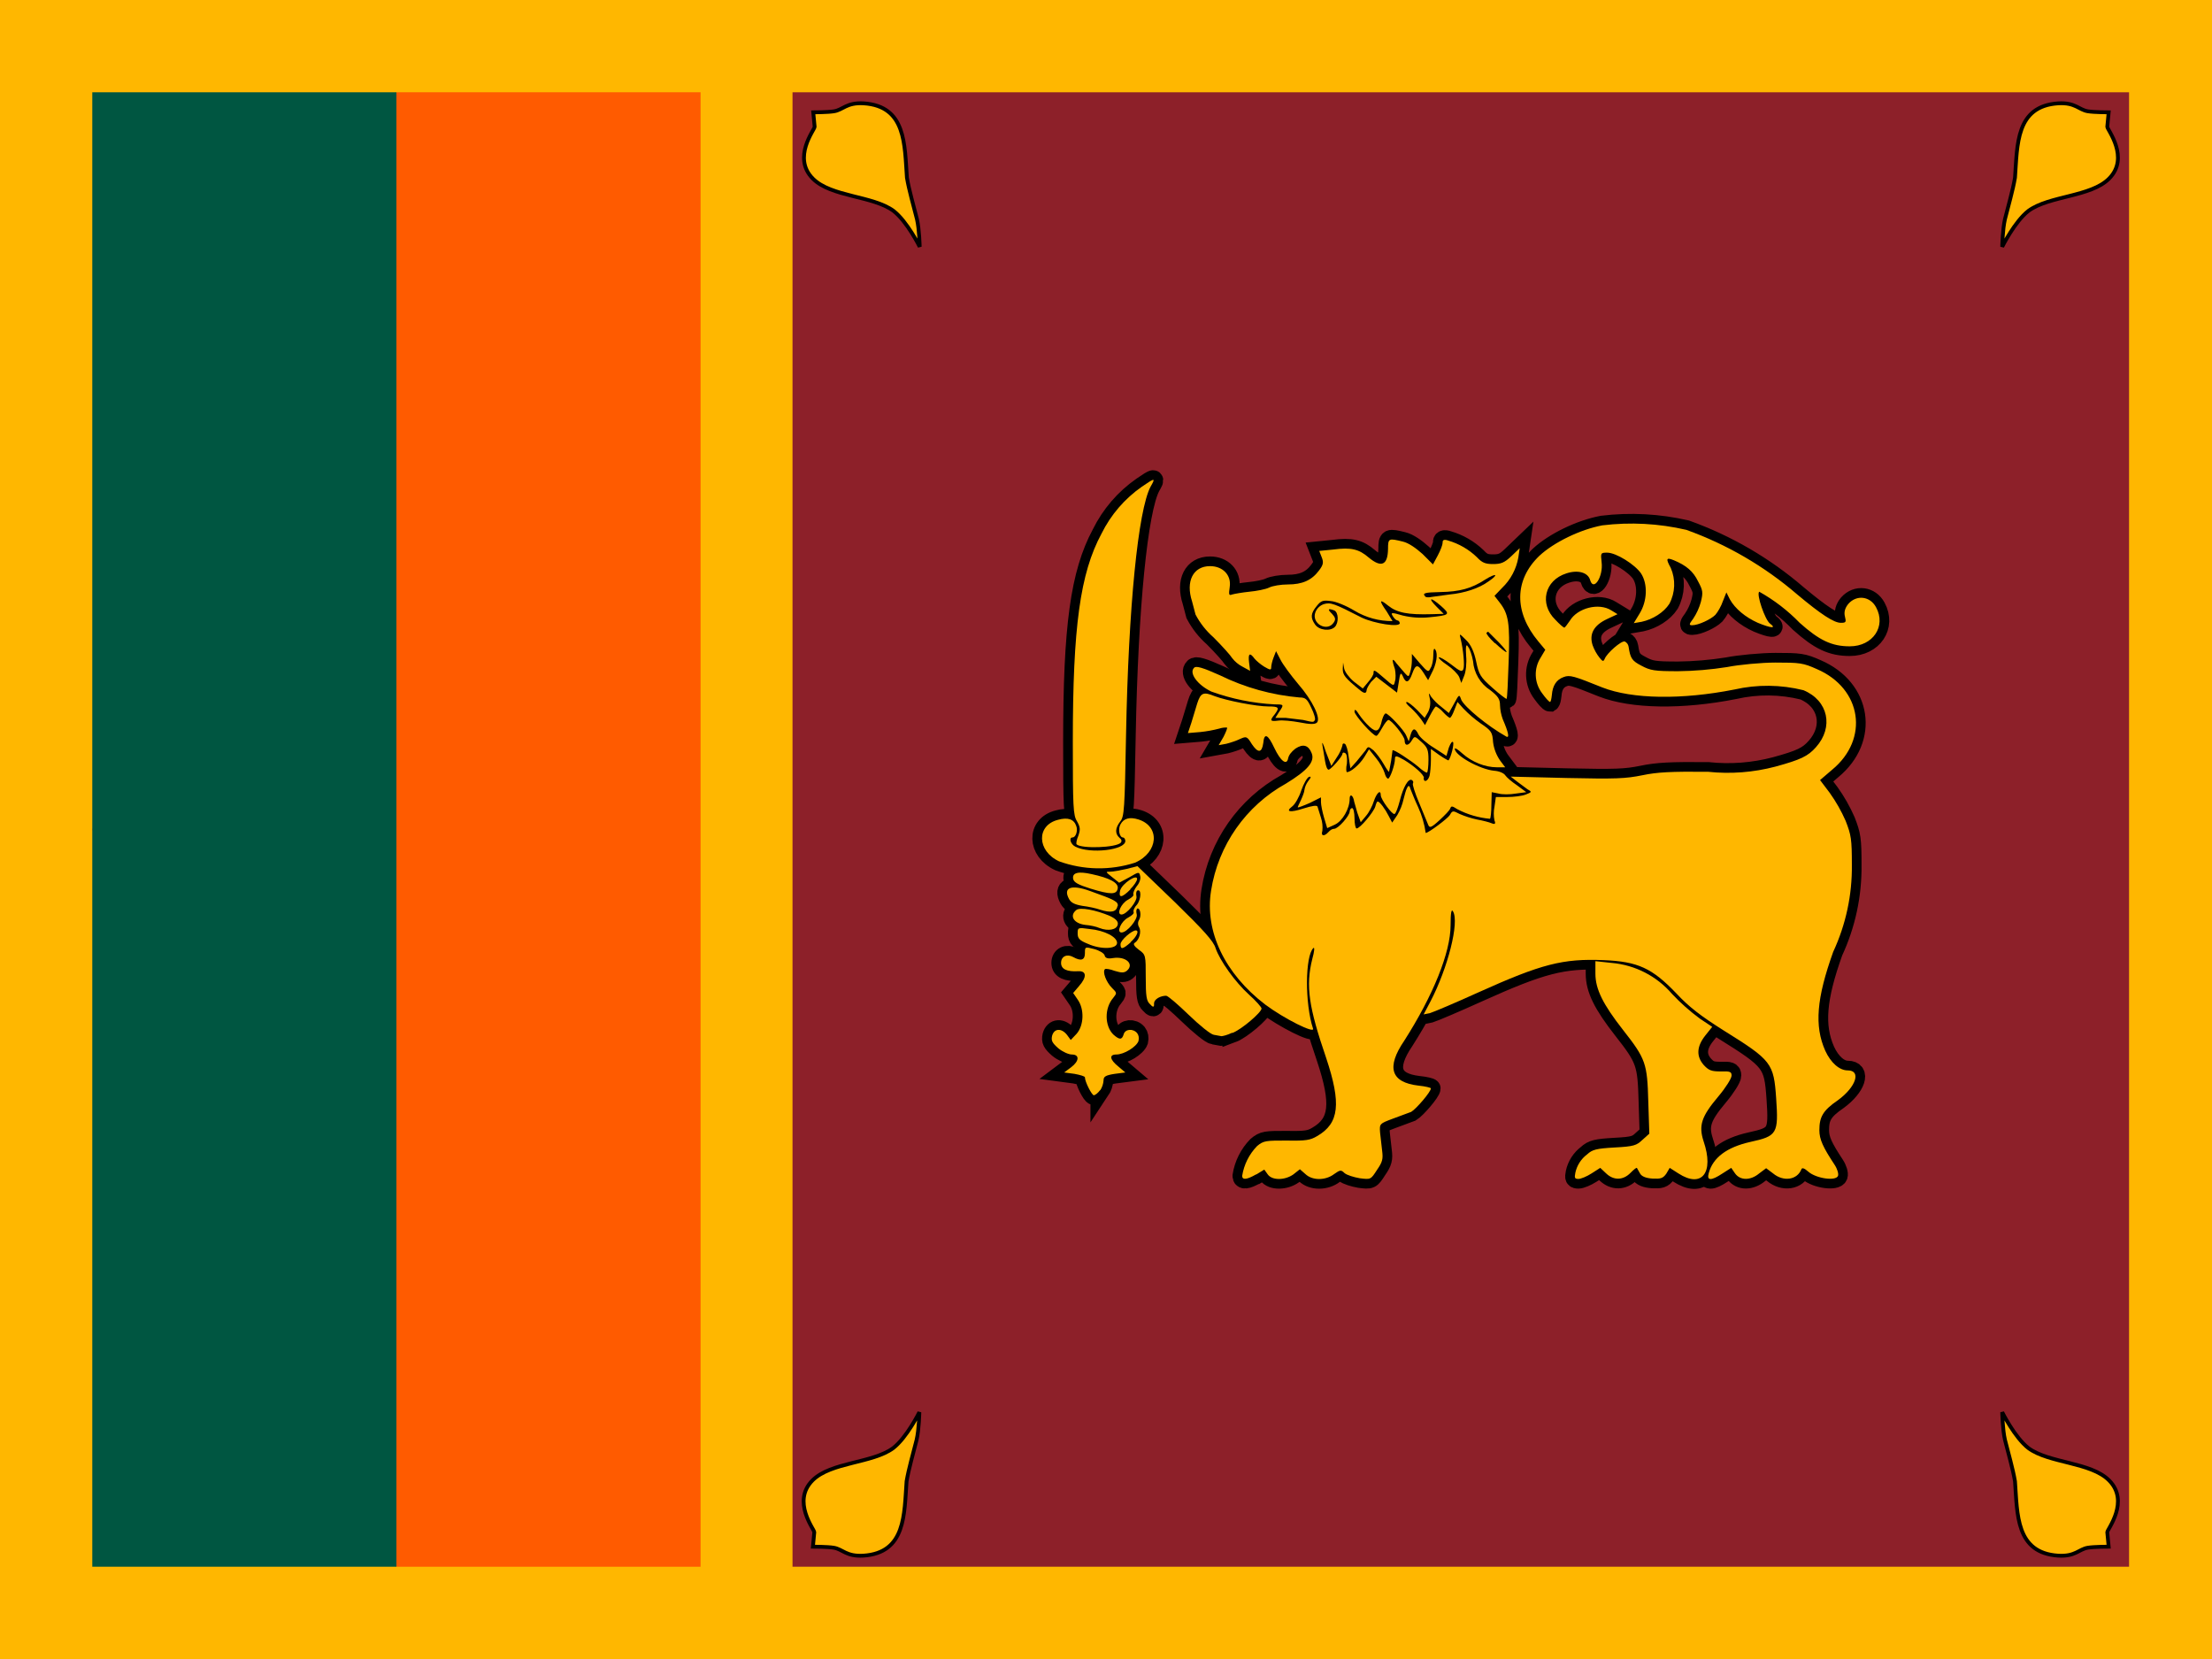
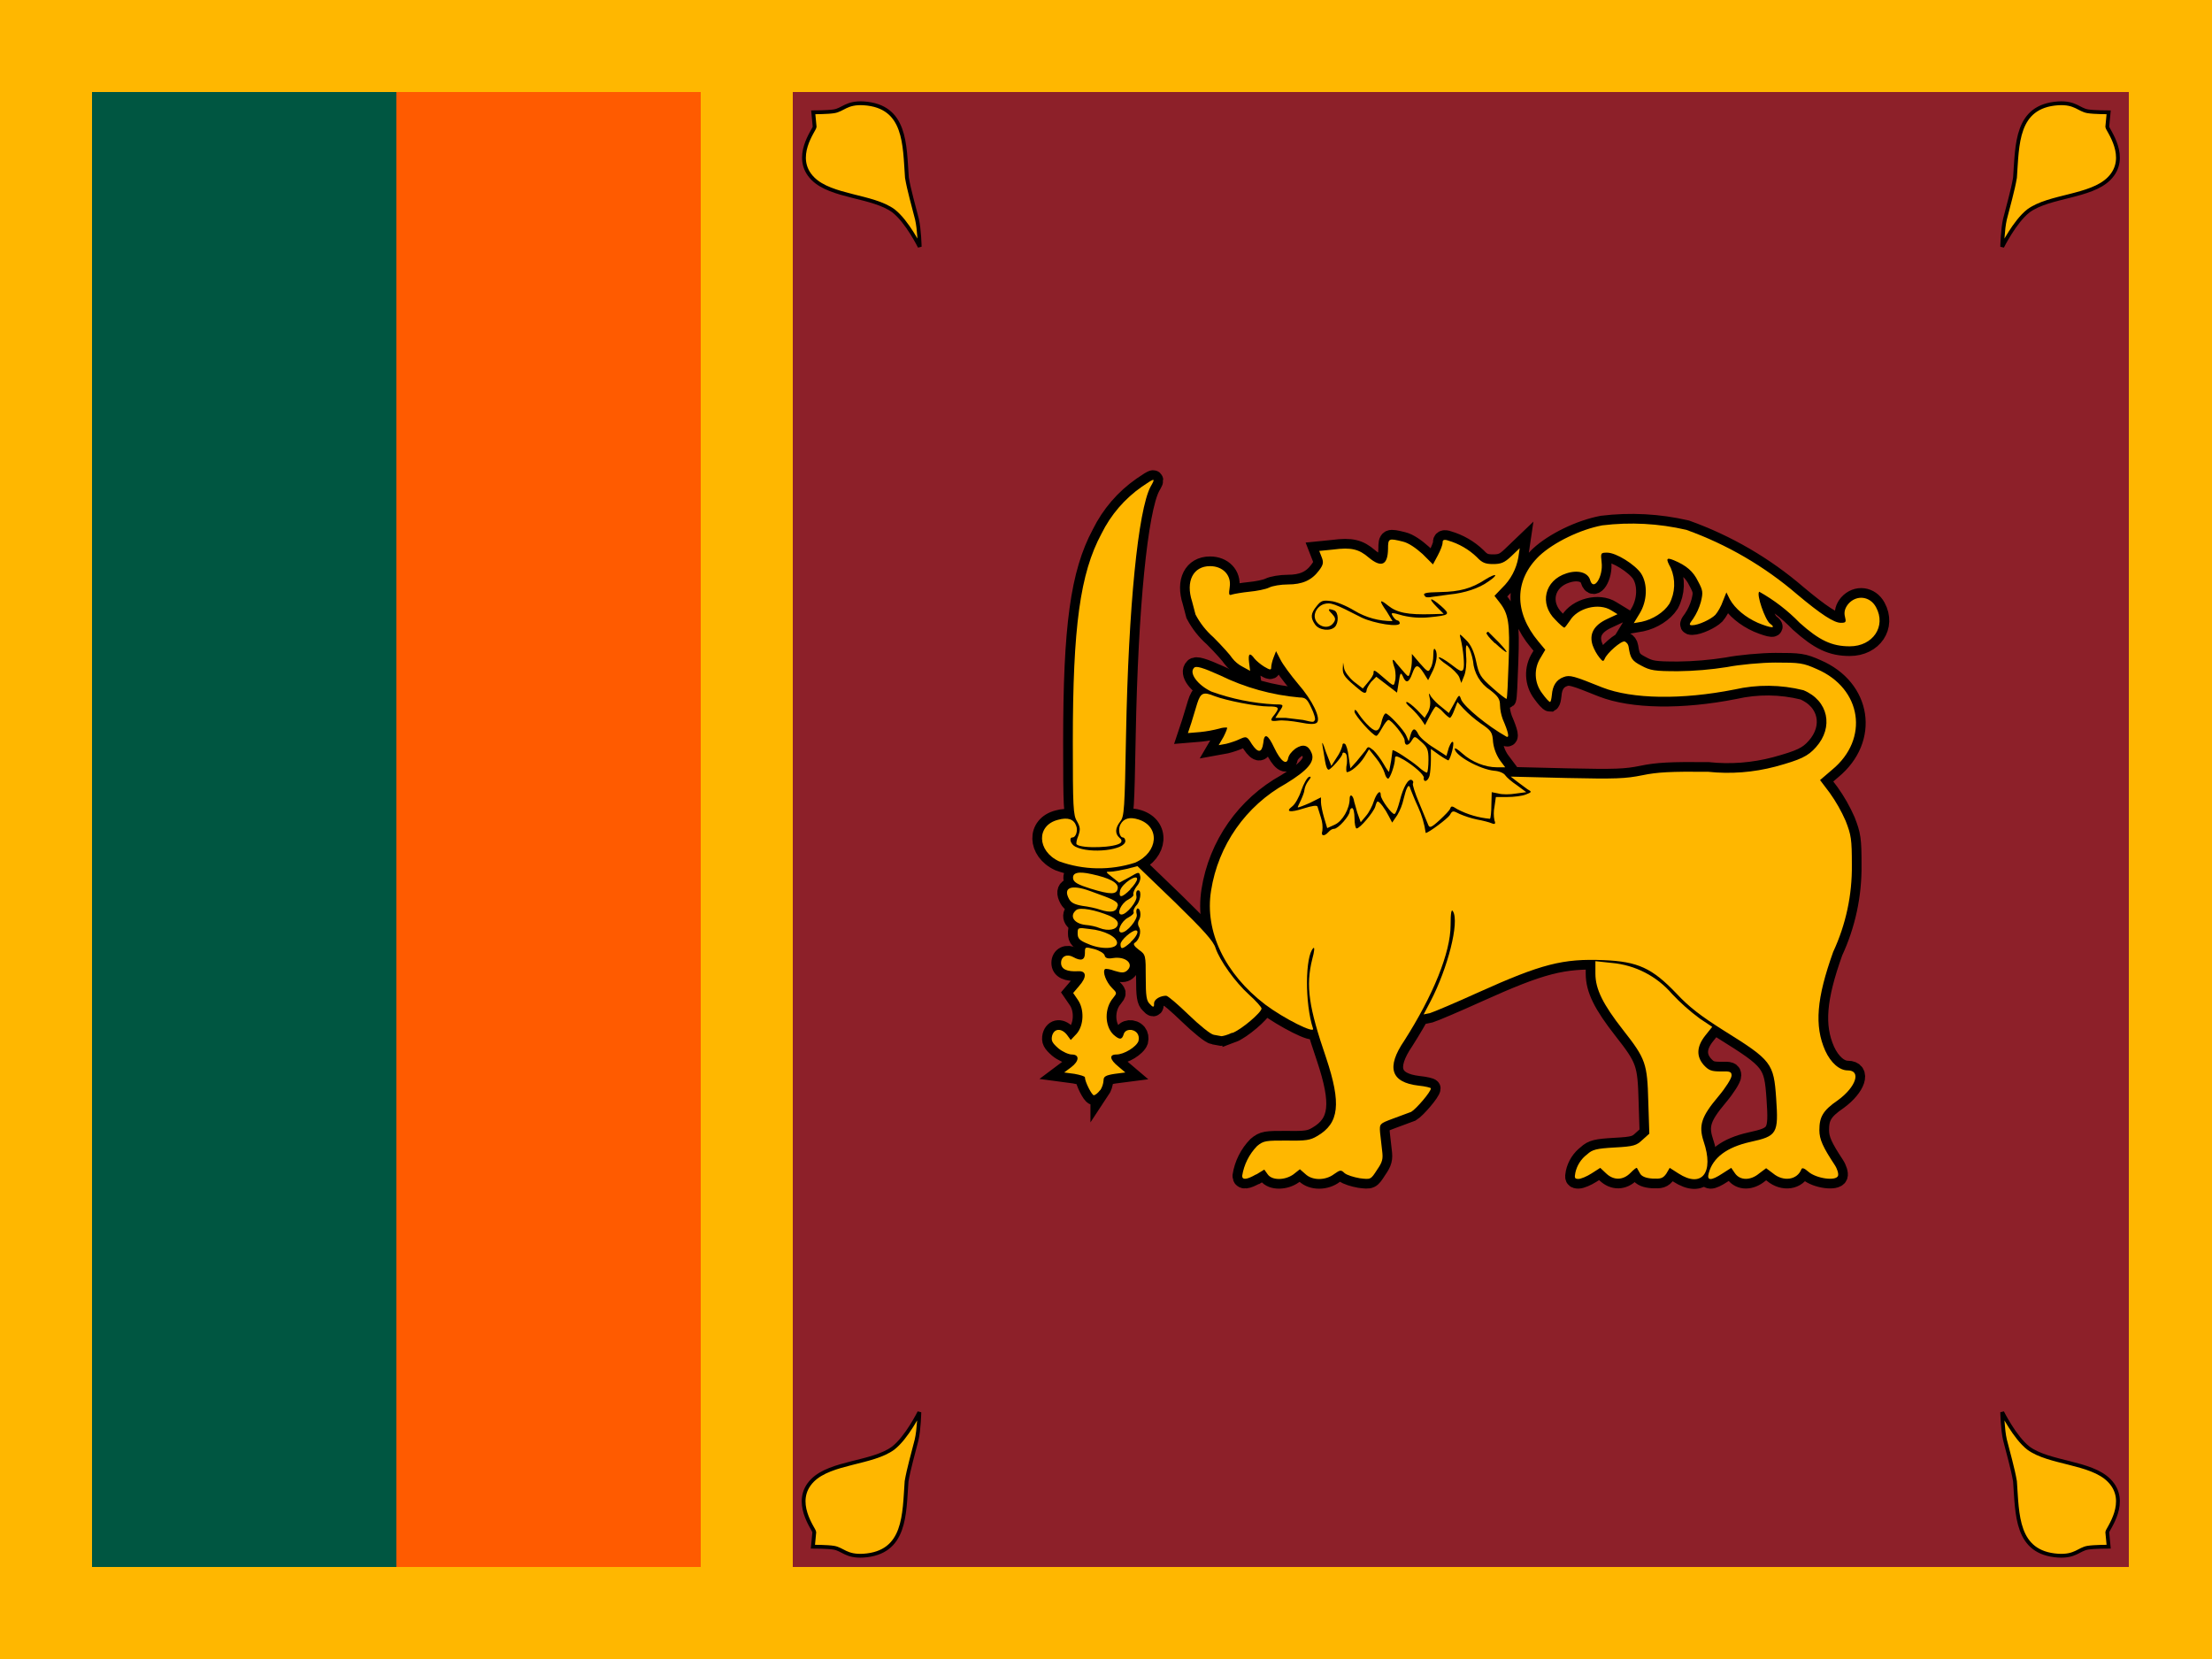
<svg xmlns="http://www.w3.org/2000/svg" xmlns:xlink="http://www.w3.org/1999/xlink" id="flag-icons-lk" viewBox="0 0 640 480">
-   <path fill="#ffb700" d="M0 0h640v480H0z" />
-   <path fill="#ff5b00" d="m26.7 240 88-213.3h88v426.6h-88z" />
-   <path fill="#005641" d="M26.7 26.7h88v426.6h-88z" />
-   <path fill="#8d2029" d="M229.3 26.7H616v426.6H229.3z" />
+   <path fill="#ffb700" d="M0 0h640v480H0z" shape-rendering="crispEdges" />
+   <path fill="#ff5b00" d="m26.7 240 88-213.3h88v426.6h-88z" shape-rendering="crispEdges" />
+   <path fill="#005641" d="M26.7 26.7h88v426.6h-88z" shape-rendering="crispEdges" />
+   <path fill="#8d2029" d="M229.3 26.7H616v426.6H229.3z" shape-rendering="crispEdges" />
  <path id="lk-a" fill="#ffb700" stroke="#000" stroke-width="1.1" d="M579.3 408.6s3.6 7.3 7.6 10.4c6 4.4 18 4 23.3 9.3 6.1 6.1-.5 14.2-.5 15l.4 4.2s-4.2 0-6 .3c-2.6.4-3.6 2.6-8.6 2.3-12.3-.8-11.8-12-12.5-21.5-.6-3.6-2-8.4-2.9-12-.7-3-.8-8-.8-8z" />
  <use xlink:href="#lk-a" width="100%" height="100%" transform="matrix(-1 0 0 1 845.3 0)" />
  <use xlink:href="#lk-a" width="100%" height="100%" transform="matrix(1 0 0 -1 0 480)" />
  <use xlink:href="#lk-a" width="100%" height="100%" transform="rotate(180 422.7 240)" />
  <g transform="translate(0 -76)">
    <use xlink:href="#lk-b" width="100%" height="100%" stroke="#000" stroke-width="5.6" />
    <g id="lk-b" fill="#ffb700">
      <path d="m363.5 415.8 2.3-1.4 1 1.4c1.3 1.8 5 1.7 7.4 0l1.9-1.5 1.6 1.4c2 1.9 5.8 1.9 8.3 0 1.7-1.2 2-1.3 3-.3.7.6 2.7 1.2 4.4 1.5 3.2.4 3.2.4 5-2.4 1.6-2.3 1.8-3.2 1.5-5.5l-.6-5.3c-.2-2.6-.1-2.6 3.6-4l5.4-2c1.5-.9 5.7-5.8 5.7-6.8 0-.2-1.6-.6-3.6-.8q-12-1.4-4.1-13c8.3-13 13.4-25.5 13.4-33.4q0-5.3.7-4c1.9 3.1-1.5 16.4-6.5 26l-2 3.8 1.9-.4c1-.3 7.4-3 14-6 18.2-8.2 24.4-9.8 36.2-9.3 9.9.4 14 2.3 21 9.6 3.7 4 7.3 6.7 13.8 10.8 13.8 8.6 14.4 9.4 15.1 19.6s.3 10.9-7.5 12.6q-10.2 2.3-12 9-1 3.4 4 .1l2.5-1.6 1.1 1.6c1.5 2.1 4.5 2.1 7 0l2-1.5 2 1.5c3 2.5 7 1.9 8.2-1.2q.3-.8 2 .7c2.3 2 8 2.8 8.6 1.2.2-.6-.2-2-1-3.2-3.3-5-4.4-7.3-4.4-10 0-3.8 1-5.7 5.4-8.7 5.2-3.8 6.8-8.6 2.8-8.6-2.4 0-4.9-2.2-6.5-5.7-3.2-7.2-2.5-15.2 2.3-28.6a58 58 0 0 0 5.4-25.2c0-7.4-.2-8.6-1.8-12.7a45 45 0 0 0-4.6-8.1l-2.8-3.7 3.5-3c10.8-8.9 8.6-23.5-4.4-29.1-4-1.8-5-1.9-12-1.9-4 0-10.5.6-14 1.3a98 98 0 0 1-14.2 1.2c-6.8 0-8-.2-10.6-1.6-2.7-1.4-3.2-2.1-3.7-5.5a2 2 0 0 0-1.1-1.5c-1-.3-5.2 3.4-5.8 5-.4.9-.6.8-1.5-.3a13 13 0 0 1-2-3.6q-1.6-4.9 4.2-7.6l3-1.4-1.8-1.1c-3.6-2.3-9.8-.7-12 3-.7 1-1.4 2-1.6 2s-1.4-1-2.6-2.3c-4.7-4.6-3.1-11.4 3.2-13.4 3.3-1.1 6.3-.3 6.9 2 1 3.3 3.8-1.1 3.3-5.2-.3-2.7-.3-2.8 1.6-2.8 2.6 0 8 3.4 9.8 6 2 3.1 1.8 8-.4 11.6l-1.7 2.8 2.3-.4c3.2-.7 6.4-2.7 8-5.2a12 12 0 0 0 .4-10.4c-1.5-2.7-1.3-3.1.9-2.2 3.6 1.5 5.6 3.2 7 6.1 1.4 2.6 1.5 3.2.8 6a17 17 0 0 1-2.2 4.8c-1.2 1.6-1.3 1.9-.3 1.9 1.8 0 5.4-1.7 6.7-3 .7-.8 1.7-2.5 2.2-4l1-2.5 1 2c1.5 2.7 4.5 5.2 8.1 6.8 3.9 1.6 5.5 1.7 3.5.2-1.4-1-4-8.5-3.1-9.2a51 51 0 0 1 11.7 9c5.7 5.1 9.3 6.8 14.5 6.8 6.7 0 10.6-5.8 7.6-11.3-1.7-3.2-5.6-3.7-8-1q-1.5 1.8-1 3.7c.4 1.6.3 1.8-1.2 1.8-2 0-5.8-2.5-12.6-8.2a102 102 0 0 0-32.1-18.7 70 70 0 0 0-24.3-1.3c-6.4 1.2-14 4.9-18.2 8.8-7.3 7-7.4 16.3-.3 24.8l2 2.4-1.3 2.2a9 9 0 0 0 .4 10.4c1 1.4 2 2.5 2.3 2.5q.3-.2.5-2 .3-4.1 3.4-5.2c1.8-.7 3-.3 11.2 3 8.7 3.4 23 3.6 38.2.6a43 43 0 0 1 20 .2c7.2 3 8.8 10.7 3.6 16.5-2.3 2.6-4.4 3.6-11.7 5.6a54 54 0 0 1-19.5 1.5c-10.8-.1-14.7.1-19 1-4.9 1-7.8 1.1-21.8.8l-16.3-.4 1.8 1.4 3.1 2.3c1.3.7 1.2.8-.6 1.5-1 .4-3.4.7-5.3.7h-3.3l-.4 2.8a10 10 0 0 0 0 4q.6 1.4-.8.8c-.7-.3-2.6-.8-4.3-1.1a27 27 0 0 1-5-1.6c-1.9-1-2.1-1-2.8.3-.6 1-6.2 5.2-7 5.2a27 27 0 0 0-2.2-7.5c-1-2.1-1.9-4.5-2.2-5.2q-.4-1.6-1-.3c-.3.5-.7 2-1 3.2a16 16 0 0 1-1.8 4.6l-1.5 2.2-1-1.9c-1-2-2.6-4.2-3.2-4.2q-.3 0-.7 1.5c-.5 1.6-4.4 6.3-5.4 6.3-.3 0-.6-1.3-.6-3 0-1.5-.3-2.9-.7-2.9q-.6.1-.7 1c0 1.2-3.3 5-4.5 5q-.8 0-1.7 1c-1.2 1.3-2.2 1.1-1.7-.4a9 9 0 0 0-.4-3.8l-1-3.2q-.2-.7-4 .5c-4 1.3-5.4 1-3.3-.6.8-.6 2-2.7 2.6-4.6.7-2 1.7-3.7 2.2-3.9q1.1-.4-.2 1.2a6 6 0 0 0-1.1 2.6c0 .5-.5 1.8-1 2.9s-1 2-.9 2.1 1.7-.5 3.5-1.3l3.2-1.6v1.4c0 .8.4 2.8.9 4.5l.9 3 2.2-1c2.2-1 4.3-4.6 4.3-7.5 0-1.4.8-1.2 1.2.3 0 .4.6 2.1 1 3.7l1 2.8 1.5-1.8c.9-1 1.9-3 2.3-4.3.8-2.4 2-3.5 2-1.7 0 1.2 3.4 5.8 4 5.4.4-.2 1-1.9 1.5-3.8 1-4 2.5-6.6 3.5-6q.6.4.3 1c-.2.2.6 2.8 1.8 5.6l2.6 6.3c.4 1 .8 1 3.3-1.3 1.5-1.4 3-2.9 3.1-3.4.3-.8.6-.7 2 .2a25 25 0 0 0 9.5 2.8c.2-.2.4-2 .4-4l.1-3.7 2 .4c1 .3 3.3.3 5 0l3-.4-2.7-2c-1.5-1-3-2.3-3.4-2.9s-1.7-1.2-3.2-1.3c-4.1-.4-11.4-4.4-11.4-6.4q.2-.4 2.2 1.4c2.8 2.5 6.6 4 10 4h2.4l-1.5-2a12 12 0 0 1-2-5.2c-.2-3-.5-3.4-3.6-5.5a35 35 0 0 1-5-4.3l-1.7-1.9-.9 2.3q-.8 2.1-1.3 2.3c-.2 0-1.2-.8-2-1.7a7 7 0 0 0-2-1.6c-.3 0-1 1.2-1.8 2.7l-1.4 2.7-1-1.5a24 24 0 0 0-3-3.4q-1.9-1.6-1.3-1.8c.4 0 1.7 1 3 2.3l2.2 2.3 1-1.7a6 6 0 0 0 .5-3.8q-.6-2.6.3-.7a16 16 0 0 0 3 3l2.2 1.8 1.5-2.7c1.5-2.8 1.5-2.8 2.1-1.1 1 2.1 7.5 7.5 13 10.6q1.5.8-1-5a13 13 0 0 1-.8-4c0-1.8-.5-2.6-2.8-4.4a11 11 0 0 1-5-8.4c-.3-1.7-.9-3.5-1.4-4.1q-.9-1.7-.6 2.6c.2 2.1-.1 4.7-.6 5.8l-.8 2-.6-1.7c-.4-.9-2-2.5-3.5-3.5s-2.6-2-2.4-2.2 1.8.7 3.5 2c2.7 2.1 3.2 2.3 3.6 1.4.4-1 0-5.6-.8-8.8-.4-1.6-.4-1.6 1.6.4q2 1.9 2.9 6.2c.8 3.8 1.2 4.5 4.7 7.6 2.1 1.9 4 3.3 4.1 3.2.2-.2.4-5 .6-10.8.4-11.1 0-13.8-2.7-17.2l-1.4-1.8 2.2-2.3a16 16 0 0 0 4.7-8.8l.4-2.7-2.4 2.3c-2 1.9-3 2.3-5.3 2.3s-3.2-.4-4.7-2a20 20 0 0 0-8.3-4.8q-1.7-.6-1.6.6c0 .6-.6 2.2-1.4 3.7l-1.4 2.6-3-3c-1.9-1.7-4-3.2-5.7-3.6-4.1-1-4.3-1-4.3 2.1q-.1 7.1-5.6 2.5c-2.8-2.4-5-3-10.3-2.3l-4 .4.7 1.8c.6 1.5.5 2.2-.8 3.9-2.1 2.8-4.8 4-9 4-2 0-4.4.4-5.4.9s-3.6 1-5.7 1.2c-2 .2-4.3.6-5 .8-1 .4-1 0-.7-2.2.5-3.4-2-6-5.7-6-4.9 0-7.1 4.4-5.2 10.2l1 3.8a23 23 0 0 0 5.2 6.6c2.6 2.6 5 5.3 5.4 6a9 9 0 0 0 3 2.5l2.2 1.2-.3-2.4q-.5-4 1.6-1.1c.5.6 1.8 1.7 2.8 2.3 1.7 1 2 1 2 .2 0-.6.3-1.9.7-2.9l.7-1.8 1.3 2.5c.7 1.4 3 4.5 5.1 7 4.1 4.7 6.7 10 5.4 11.2-.6.5-2 .5-5-.1-2.2-.4-5-.7-6.2-.5-2.3.3-2.5 0-1-1.8 1.5-2 1.2-2.3-1.8-2.3-3.5 0-12.2-1.7-15.6-3-3.2-1.3-4-1-5 2.1l-1.7 5.6-1 3 3.6-.3a37 37 0 0 0 5.5-1 6 6 0 0 1 2.2-.3c.2.1-.3 1.3-1 2.7l-1.4 2.4 2.2-.4c1.2-.3 3-.9 4-1.4 1.8-.8 2-.8 3.4 1.5q2.7 4 3.3-.3.4-4.6 3.2 1.4c1.8 3.8 3.6 5.2 4 3q.3-1.4 2.1-2.8 3.3-2.2 4.7 1.3c1 2.5-1.2 5-7.4 8.8a43 43 0 0 0-21.7 31c-1.9 11.8 4 24 15.6 32.9 5.6 4.2 14.5 8.6 13.9 7-2.4-7.3-2.3-21 .1-23.3.4-.4.3 1-.3 3.1-2 7.9-1 14.1 4 28.7 4.4 13.2 3.8 18.9-2.6 22.6-2 1.2-3.3 1.4-8.8 1.3-6 0-6.7 0-8.6 1.6a16 16 0 0 0-4.3 8.6q0 1.9 4-.4z" />
      <path d="m460.5 415.5 2.5-1.6 1.7 1.6c2.2 2.1 4.9 2 7-.1q1.6-1.6 1.9-1.5l.9 1.6q.7 1.3 3.6 1.5c2.3.1 3 0 4-1.4l1-1.7 2.5 1.6c6.8 4.4 10.4-.2 7.3-9.3-1.5-4.6-.6-7.2 4.3-13 2.1-2.5 3.8-5.2 3.8-6 0-1.1-.4-1.3-3.2-1.2-2.6 0-3.4-.3-4.8-1.8q-3.4-3.8.4-8.6l2-2.5-3.6-2.4a60 60 0 0 1-8-7.1 26 26 0 0 0-17.5-9l-4.7-.5v3.6c0 4.5 2.2 8.9 8 16.3 6.6 8.4 7 9.7 7.3 20.7l.3 9.3-2 1.8c-1.7 1.6-2.4 1.9-8 2.2-5.3.3-6.5.6-8 2a9 9 0 0 0-3.4 5.3c-.3 1.5-.2 1.8.9 1.8.7 0 2.4-.7 3.8-1.6m-142.2-24a6 6 0 0 0 1-3c0-1 .6-1.4 3.2-1.8l3.1-.4-2-1.7c-2.5-2-2.8-3.5-.6-3.5s5.8-2.2 6.4-3.9q.3-1.4-.4-2.3c-1.2-1.4-3.5-1.2-3.9.4-.5 1.6-1.2 1.6-3 0-2.5-2.5-2.6-7.6 0-10.6 1.1-1.4 1.1-1.4-.4-2.9-1.6-1.6-2.8-4.6-2-5.4.2-.2 1.5 0 2.8.5 2 .6 2.7.6 3.5 0 2.3-1.9-.2-4.3-4-3.7q-2.2.4-2.4-.8c-.2-.6-1.5-1.4-3-1.8-2.7-.7-2.7-.7-2.7 1.2q0 3-3.4 1.1c-1.8-1-3.5-.2-3.5 1.7q0 2.7 5 2.4c2.4-.1 2.5 1.7.2 4.3l-1.7 2 1.3 1.9c2 2.8 1.8 7.5-.3 9.9l-1.7 1.8-1.1-1.5c-1.6-2-3.7-1.9-4.3.3-.3 1.4 0 2 1.8 3.6 1.2 1 3 1.8 3.9 1.8 2.3 0 2.2 1.9-.2 3.7l-2 1.5 3 .4c1.6.3 3 .7 3 1 0 1.3 2 5.2 2.6 5.2q.8-.2 1.8-1.5z" />
      <path d="M356.5 374.9c2.7-1 8.5-6 8.5-7.1 0-.4-1.6-2.2-3.6-4-4-3.6-8.5-9.9-9.7-13.5-.6-2-3.5-5.2-11.7-13.2l-10.9-10.5-3.1.8c-1.8.4-3.9.8-4.7.8-1.5 0-1.5 0 .5 1.6l2 1.6 3-1.6c2.7-1.6 2.8-1.6 3.1-.3.2.7-.2 2-1 2.9-.7.9-1.1 2-1 2.3q.3.6-1.5 1.6c-2 1-3.5 4.3-1.9 4.3 1.5 0 4.7-4 4.3-5.3q-.2-1.2.2-1.6c1.3-.7 1.2 2.4 0 4-.8.8-1.2 1.8-1 2.2q.2.6-1.6 1.6c-2 1-3.5 4.3-1.9 4.3s4.7-3.8 4.4-5.2q-.3-1.2.1-1.7c.9-.4 1.3 2 .6 3.2a2 2 0 0 0 0 2.2c.7 1.3 0 3.7-1.3 4.5q-.8.5 1.2 2c2 1.4 2 1.6 2 8 0 5.4.2 6.8 1.2 7.7q1.3 1.5 1.2 0c-.1-1.5 2-2.4 3.5-2.4.5 0 3.4 2.5 6.5 5.5s6.4 5.7 7.3 5.8l2.2.4c.3 0 1.7-.3 3.1-1zm-33.3-26.1c0-1.7-3.6-3.6-7.9-4-3.5-.5-3.5-.4-3.5 1.3 0 1.4.5 2 3 3 3.8 1.7 8.4 1.5 8.4-.3" />
      <path d="M327.1 348.6c1.8-1.6 2.6-3.4 1.5-3.4s-4.4 2.8-4.4 4c0 1.6.6 1.5 3-.6zm-3.7-5.1q.3-1.3-2.3-2.5c-4-1.7-8.6-2.6-9.7-1.7-2.1 1.7-.7 3.9 2.6 4.3 1.4.1 3.2.5 4.1.9 2.6 1 5 .5 5.3-1m0-5.3c.2-1.3-.7-1.8-8-4.4-5.5-2-7.9-1-6.1 2.3.6 1.1 1.6 1.6 3.9 2 1.7.2 4 .7 5.1 1.1q4.6 1.5 5-1zm3.6-4.9c1.1-1.1 2-2.4 2-3 0-1.5-4.3 1.3-4.9 3.3q-.8 3.5 3-.3zm-3.6-.3q.3-2.4-7.6-4.1-5.8-1.3-5.3 1.4c.2 1 1.5 1.7 5 2.8 5.9 1.8 7.6 1.8 7.9-.1m5-7.4c6.8-3 7.3-10.5 1-12.5q-3.8-1.2-5.2 1.4c-.8 1.4-.3 3.8.7 3.8q.6.1.7 1c0 2.7-10.2 3.8-14.4 1.7-1.5-.7-2-2.7-.9-2.7 1 0 1.6-2 1.1-3.3q-1-3-5.3-1.8c-6.3 1.6-6.1 9 .3 12a34 34 0 0 0 22 .4" />
      <path d="M324.3 319.8q.5-.7-.4-1.4-2-1.8.2-4.7c1.2-1.4 1.3-3.6 1.7-25.1.7-37.1 3.5-65 7.1-71.8 1.5-2.6 1.3-2.6-2.5 0a36 36 0 0 0-11.7 13.6c-6.2 11.5-8.3 27-8.3 60.2 0 18.8.1 21.3 1.2 23 1 1.8 1 2.4.4 4.2-.5 1.1-.7 2.3-.5 2.5 1.4 1.3 11.4 1 12.8-.5m56.1-35.4c.3-.3-.2-2-1-3.6-1.2-2.6-1.7-3-3.4-3a65 65 0 0 1-23-6.4c-5.1-2.3-7-2.8-7.5-2.2-1.6 1.5 1 5 5 6.9a64 64 0 0 0 18.3 3.7c2.7 0 2.8 0 1.2 2.3l-1 1.6h3l5 .6c3 .7 3 .7 3.4.1" />
      <path fill="#000001" d="M412 301.1c0-1-2.9-3.5-5.7-5.2-2.3-1.3-2.7-1.4-2.7-.3 0 1.6-1.4 5.7-2 5.7q-.6-.2-1-1.7c-.3-1-1.4-3-2.5-4.3l-2-2.5-1.4 2.3c-1.4 2.2-3.9 4.3-5 4.3-.2 0-.3-1.2 0-2.5q.2-2.6-.5-3t-.8.2c0 .8-3.4 4.6-4 4.6q-.6-.1-1-2.4l-.8-4.8q-.2-1.7 1 2l1.6 4.1 1.6-2.5a11 11 0 0 0 1.6-3.4q0-.8.7-.5c.4.2.9 1.9 1.1 3.7l.5 3.4 1.8-2 2.6-3.2c.7-1.2.8-1.2 2.3 0 .8.8 2.1 2.5 2.9 3.9s1.5 2.4 1.6 2.3l.6-3.2.4-3c.1-.5 5.4 3 7.4 4.7 1.2 1.1 2.4 1.9 2.6 1.7s.4-1.8.4-3.7c0-2.8-.3-3.6-2-5.1-2-1.8-2-1.8-2.8-.5-1 1.7-2.1 1.7-2.1 0 0-1.2-3.8-5.9-4.7-5.9q-.6.2-1.8 2.3c-1.2 2.1-1.5 2.3-1.7 2.3-1 0-6.3-6-6.3-7q0-1.3 1.3.8a21 21 0 0 0 3.1 3.6c2 1.8 2.8 1.4 3.6-2.1q.5-1.6 1-1.8c.8 0 5.4 4.9 6 6.5l.7 1.6.5-1.8q.9-3.2 2.3-.2c.4.8 2.4 2.6 4.4 3.8l3.7 2.4.7-2.4q.8-2 1.2-1.6c.4.5-.6 4.5-1.3 5.3 0 .1-1.3-.6-2.6-1.5l-2.5-1.8v3.2c0 1.7-.2 3.8-.4 4.6-.5 1.6-1.7 2-1.7.6zm-18.5-25.4c-4.4-3.6-5-4.4-5-6.2l.1-1.8.3 1.7c.2 1 1.4 2.6 2.8 3.8l2.6 2 1.5-1.8c.9-1 1.6-2.2 1.6-2.6 0-1.2.2-1.1 3.2 1.5 2.6 2.3 2.7 2.3 3 .8.3-.8.2-2.4 0-3.5q-1.5-4.4.5-1.6l2.4 2.8c1 1.1 1.1 1.1 1.5-.3.3-.9.5-2.4.5-3.4v-1.9l2.3 2.7c2.3 2.6 2.5 2.7 3.1 1.4.5-.7.8-2.4.8-3.7q0-2.6.6-1.6c.8 1.2.3 4.2-1.1 6.8l-1 2-1.3-2.1c-1.7-2.6-2.3-2.6-3.3.2q-1.4 4-2.7.8c-.6-1.3-.8-1.1-1.2 1.7l-.5 3-3-2.3-3-2.3-1.5 1.5c-.7.9-1.3 2-1.3 2.4q-.1 1.5-1.9 0m39-13.6c-1.5-1.4-2.6-2.8-2.4-3q.5-.5.6-.2l3 3c3.4 3.6 2.7 3.7-1.1.2zm-52-5.4c-1.4-2-1.3-3.2.5-5.4 1.2-1.5 1.8-1.7 4-1.4 1.5.1 4.6 1.4 6.9 2.8a21 21 0 0 0 11 3l-1.7-2.8q-3.4-4.8.4-1.7c2.6 2.1 5.7 2.7 12.7 2.5l3.4-.1-2-2c-2.7-2.7-1.9-3 1.2-.3 2.8 2.5 2.7 2.7-3.4 3.3a23 23 0 0 1-7.6-.5c-3.4-1-3.6-.9-2.9.2q.7 1.1 1.3 1.2t.7.8c0 1.3-7.4.1-11-1.6-8-4.1-9-4.5-11-3.9a4 4 0 0 0-2.4 2.3c-1.3 3.3 3.4 5.9 5.3 3 .6-.9.5-1.4-.5-2.5q-2.1-2 .6-1c1.3.5 1.4 3.6.2 4.8-1.3 1.3-4.5 1-5.7-.7" />
      <path fill="#000001" d="M412.4 248.6c-1-1-.2-1.2 4.3-1.3 5.6-.1 9-1 13-3.6 3.2-2 4.1-1.6 1 .5-2.7 2-7 3.4-11.3 3.8l-5.1.7q-1.4.3-2-.1z" />
    </g>
  </g>
</svg>
